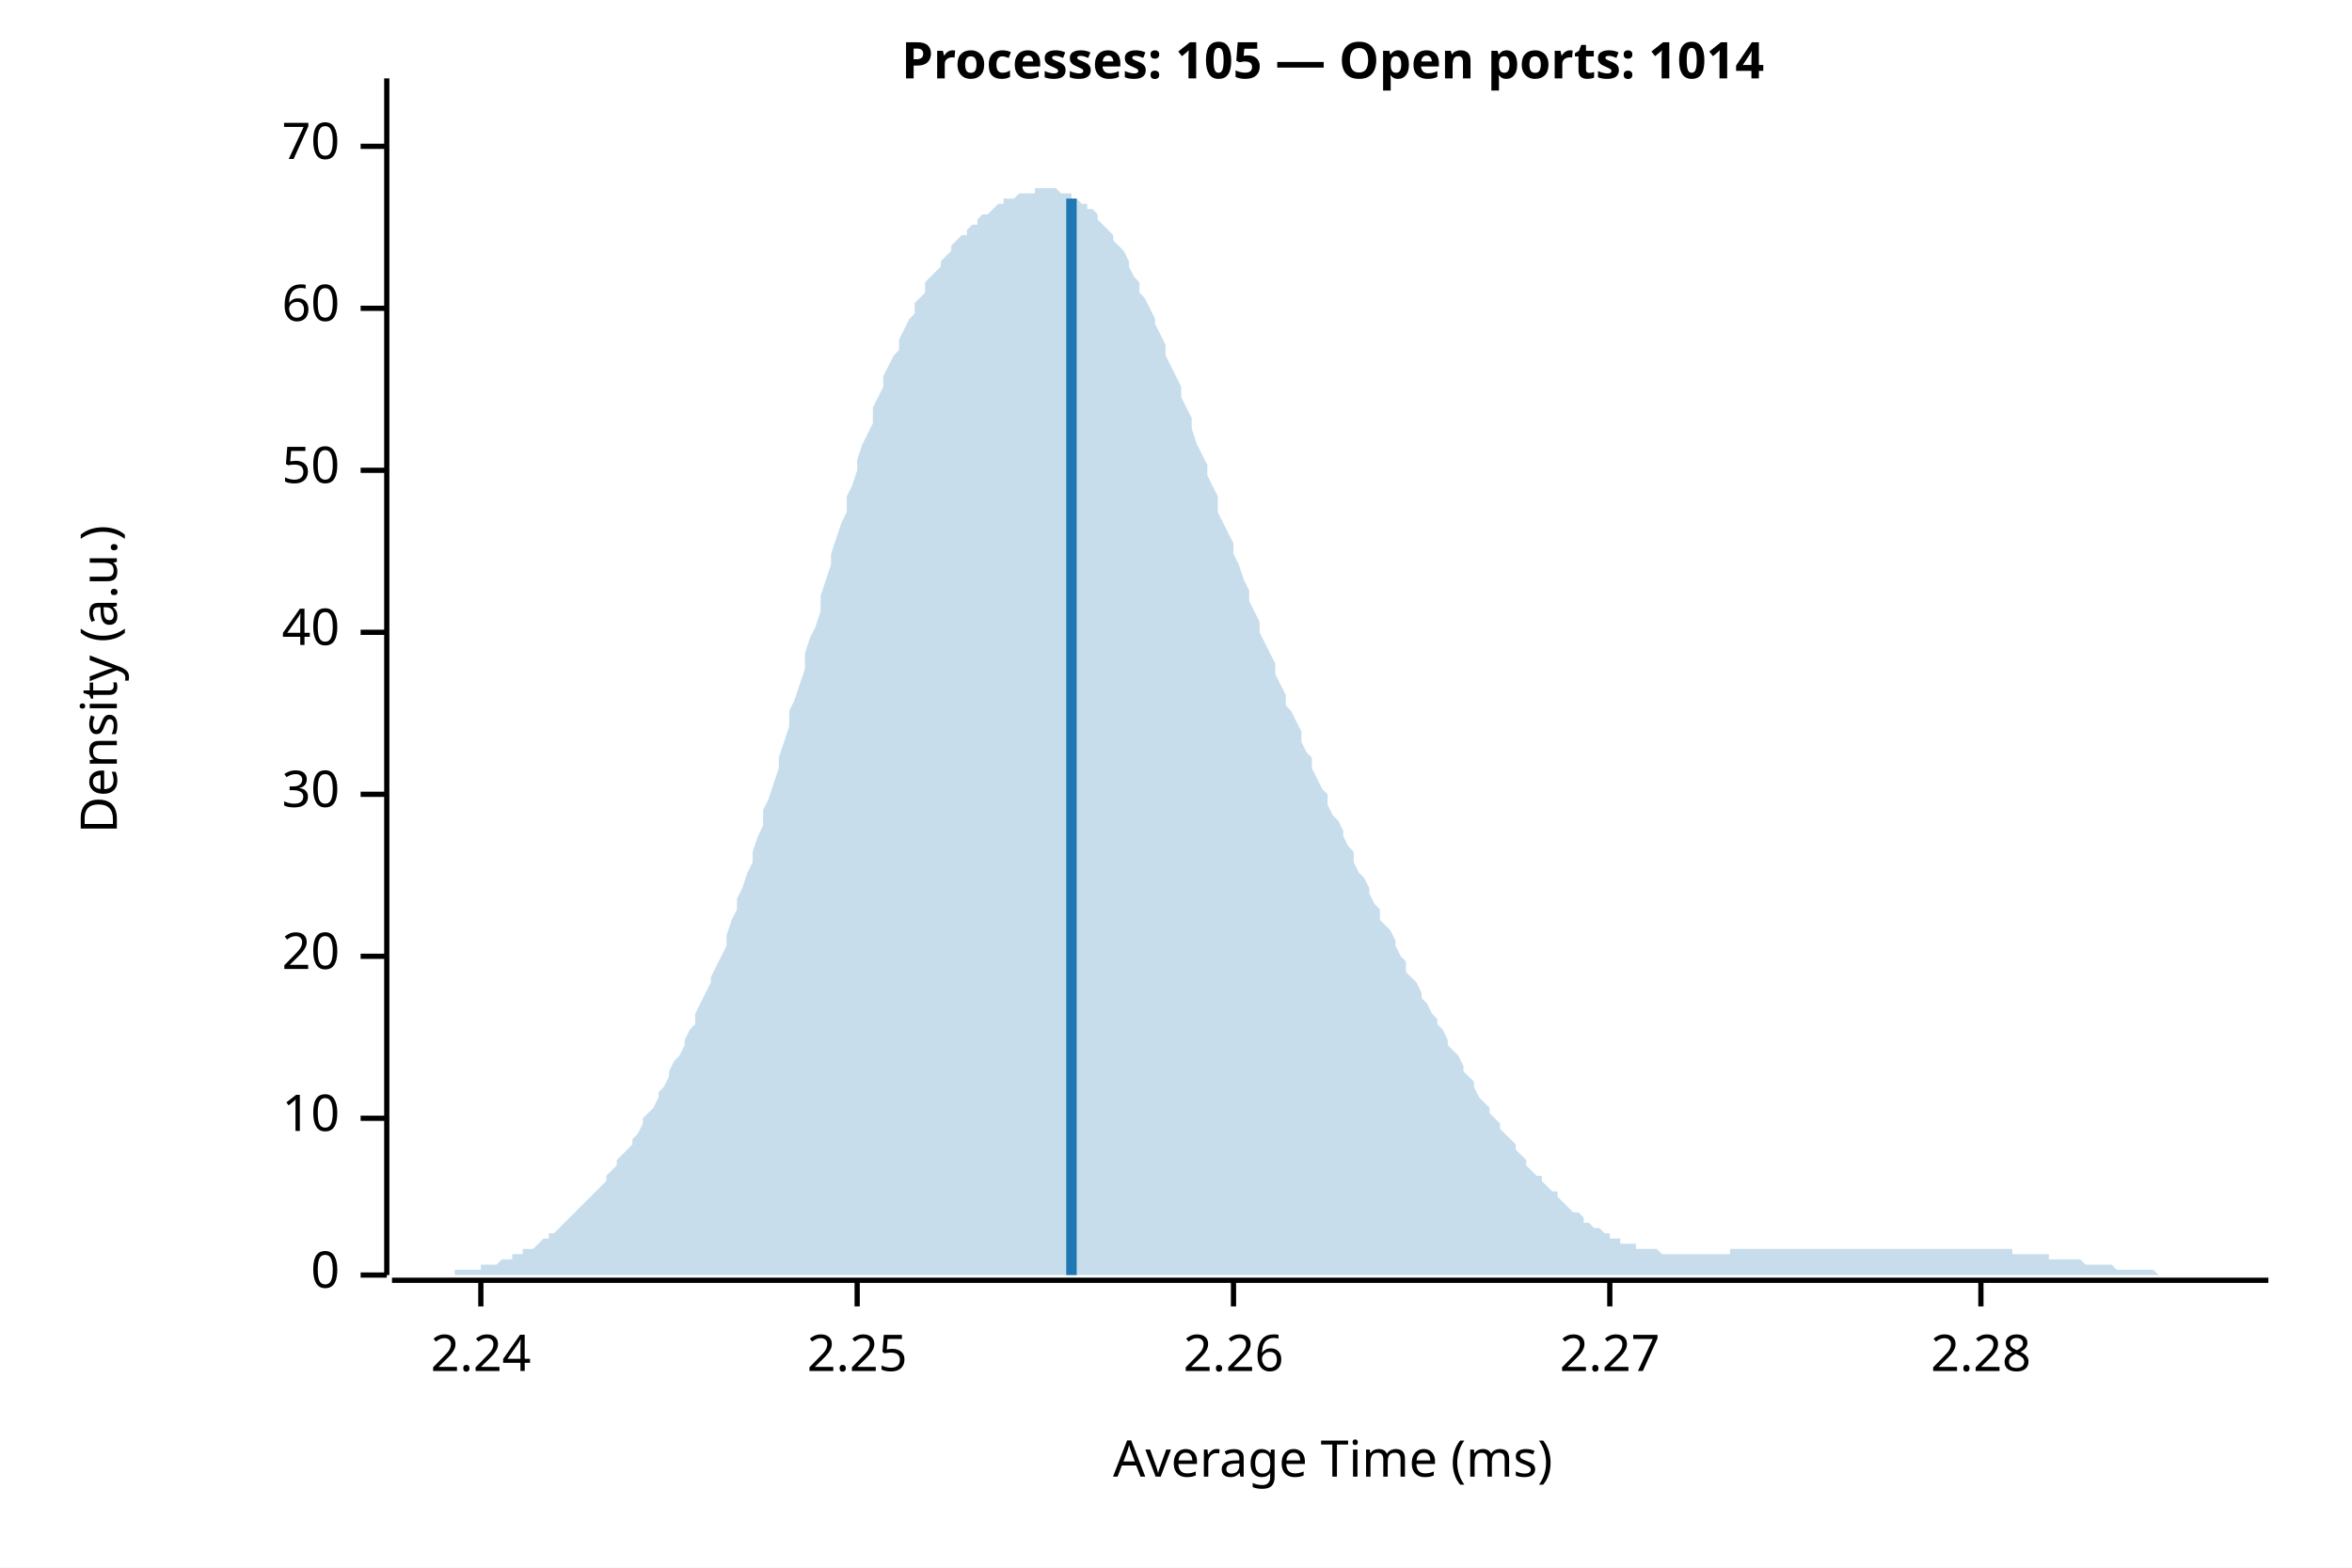
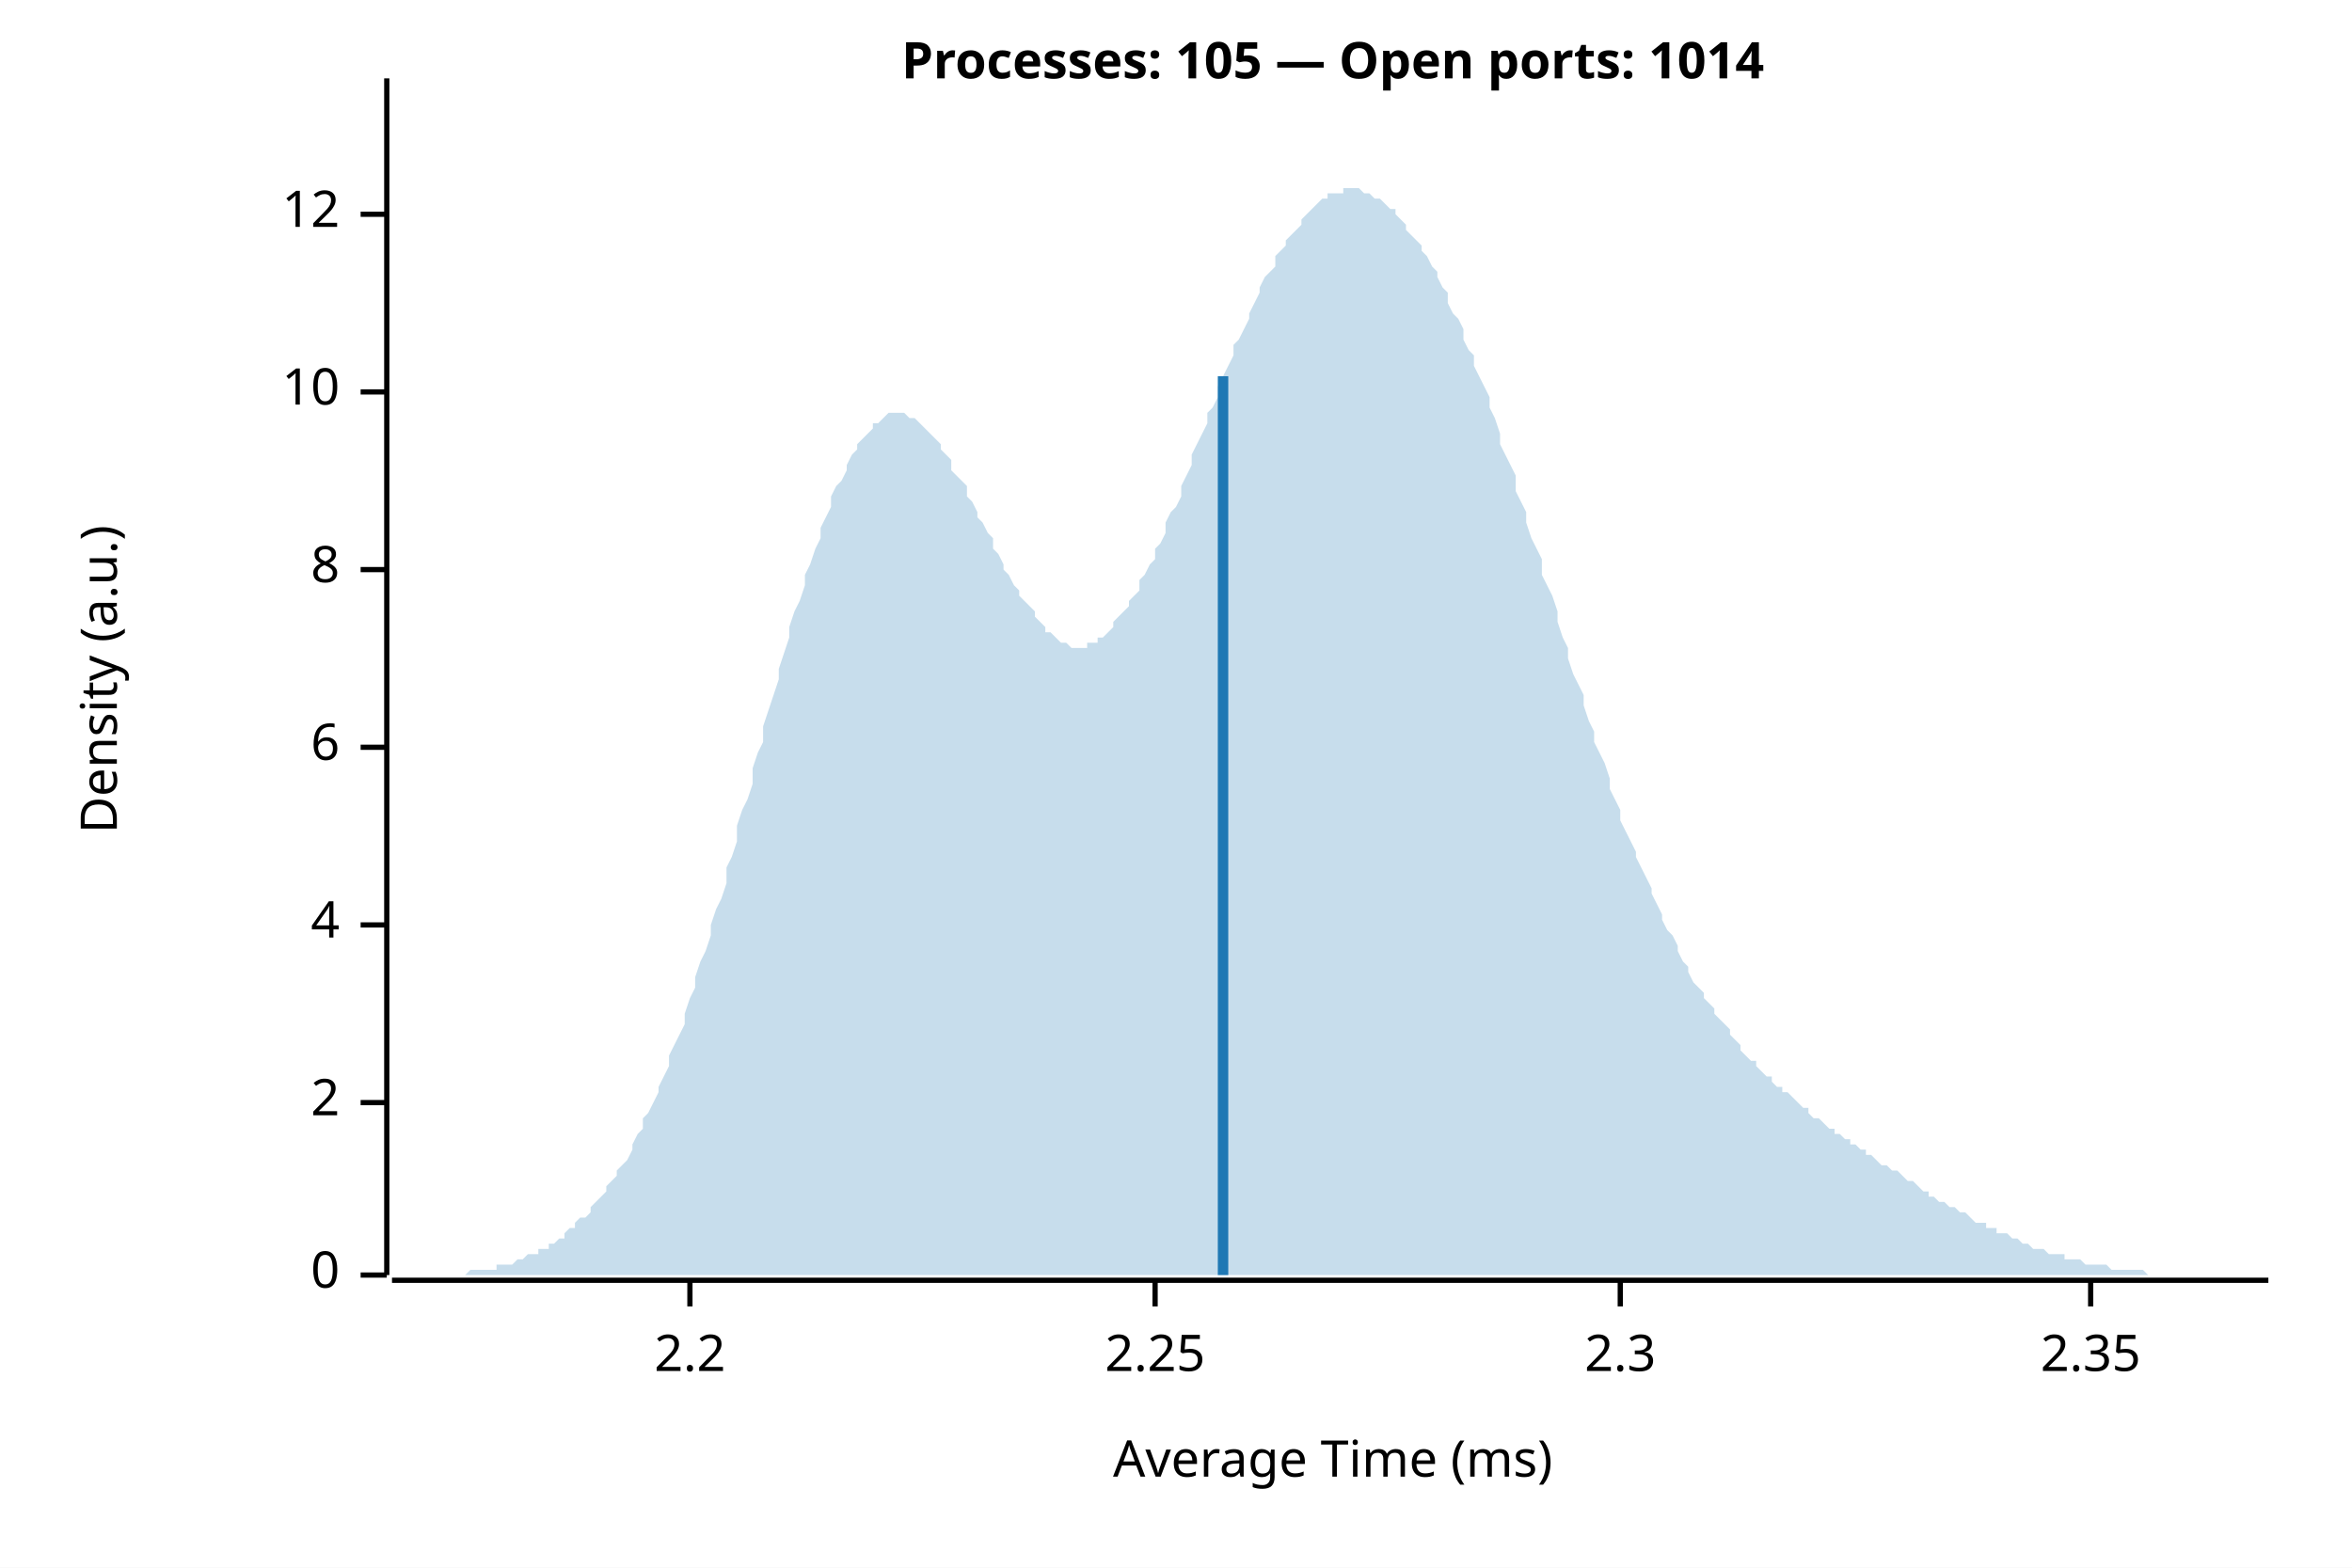
<svg xmlns="http://www.w3.org/2000/svg" width="450" height="300" viewBox="0 0 450 300">
  <rect width="100%" height="100%" fill="white" />
  <text x="255" y="15" font-weight="bold" text-anchor="middle" font-family="sans-serif" font-size="9.677" opacity="1" fill="#000000">Processes: 105 — Open ports: 1014</text>
  <text x="15" y="130" dy="0.76em" text-anchor="middle" font-family="sans-serif" font-size="9.677" opacity="1" fill="#000000" transform="rotate(270, 15, 130)">
Density (a.u.)
</text>
  <text x="255" y="285" dy="-0.5ex" text-anchor="middle" font-family="sans-serif" font-size="9.677" opacity="1" fill="#000000">
Average Time (ms)
</text>
  <polyline fill="none" opacity="1" stroke="#000000" stroke-width="1" points="74,15 74,244 " />
  <text x="65" y="244" dy="0.5ex" text-anchor="end" font-family="sans-serif" font-size="9.677" opacity="1" fill="#000000">
0
</text>
  <polyline fill="none" opacity="1" stroke="#000000" stroke-width="1" points="69,244 74,244 " />
-   <text x="65" y="214" dy="0.5ex" text-anchor="end" font-family="sans-serif" font-size="9.677" opacity="1" fill="#000000">
+   <text x="65" y="211" dy="0.5ex" text-anchor="end" font-family="sans-serif" font-size="9.677" opacity="1" fill="#000000">
+ 2
+ </text>
+   <polyline fill="none" opacity="1" stroke="#000000" stroke-width="1" points="69,211 74,211 " />
+   <text x="65" y="177" dy="0.5ex" text-anchor="end" font-family="sans-serif" font-size="9.677" opacity="1" fill="#000000">
+ 4
+ </text>
+   <polyline fill="none" opacity="1" stroke="#000000" stroke-width="1" points="69,177 74,177 " />
+   <text x="65" y="143" dy="0.5ex" text-anchor="end" font-family="sans-serif" font-size="9.677" opacity="1" fill="#000000">
+ 6
+ </text>
+   <polyline fill="none" opacity="1" stroke="#000000" stroke-width="1" points="69,143 74,143 " />
+   <text x="65" y="109" dy="0.5ex" text-anchor="end" font-family="sans-serif" font-size="9.677" opacity="1" fill="#000000">
+ 8
+ </text>
+   <polyline fill="none" opacity="1" stroke="#000000" stroke-width="1" points="69,109 74,109 " />
+   <text x="65" y="75" dy="0.5ex" text-anchor="end" font-family="sans-serif" font-size="9.677" opacity="1" fill="#000000">
10
</text>
-   <polyline fill="none" opacity="1" stroke="#000000" stroke-width="1" points="69,214 74,214 " />
-   <text x="65" y="183" dy="0.5ex" text-anchor="end" font-family="sans-serif" font-size="9.677" opacity="1" fill="#000000">
- 20
+   <polyline fill="none" opacity="1" stroke="#000000" stroke-width="1" points="69,75 74,75 " />
+   <text x="65" y="41" dy="0.5ex" text-anchor="end" font-family="sans-serif" font-size="9.677" opacity="1" fill="#000000">
+ 12
</text>
-   <polyline fill="none" opacity="1" stroke="#000000" stroke-width="1" points="69,183 74,183 " />
-   <text x="65" y="152" dy="0.5ex" text-anchor="end" font-family="sans-serif" font-size="9.677" opacity="1" fill="#000000">
- 30
+   <polyline fill="none" opacity="1" stroke="#000000" stroke-width="1" points="69,41 74,41 " />
+   <polyline fill="none" opacity="1" stroke="#000000" stroke-width="1" points="75,245 434,245 " />
+   <text x="132" y="255" dy="0.76em" text-anchor="middle" font-family="sans-serif" font-size="9.677" opacity="1" fill="#000000">
+ 2.2
</text>
-   <polyline fill="none" opacity="1" stroke="#000000" stroke-width="1" points="69,152 74,152 " />
-   <text x="65" y="121" dy="0.5ex" text-anchor="end" font-family="sans-serif" font-size="9.677" opacity="1" fill="#000000">
- 40
- </text>
-   <polyline fill="none" opacity="1" stroke="#000000" stroke-width="1" points="69,121 74,121 " />
-   <text x="65" y="90" dy="0.5ex" text-anchor="end" font-family="sans-serif" font-size="9.677" opacity="1" fill="#000000">
- 50
- </text>
-   <polyline fill="none" opacity="1" stroke="#000000" stroke-width="1" points="69,90 74,90 " />
-   <text x="65" y="59" dy="0.5ex" text-anchor="end" font-family="sans-serif" font-size="9.677" opacity="1" fill="#000000">
- 60
- </text>
-   <polyline fill="none" opacity="1" stroke="#000000" stroke-width="1" points="69,59 74,59 " />
-   <text x="65" y="28" dy="0.5ex" text-anchor="end" font-family="sans-serif" font-size="9.677" opacity="1" fill="#000000">
- 70
- </text>
-   <polyline fill="none" opacity="1" stroke="#000000" stroke-width="1" points="69,28 74,28 " />
-   <polyline fill="none" opacity="1" stroke="#000000" stroke-width="1" points="75,245 434,245 " />
-   <text x="92" y="255" dy="0.76em" text-anchor="middle" font-family="sans-serif" font-size="9.677" opacity="1" fill="#000000">
- 2.24
- </text>
-   <polyline fill="none" opacity="1" stroke="#000000" stroke-width="1" points="92,245 92,250 " />
-   <text x="164" y="255" dy="0.76em" text-anchor="middle" font-family="sans-serif" font-size="9.677" opacity="1" fill="#000000">
+   <polyline fill="none" opacity="1" stroke="#000000" stroke-width="1" points="132,245 132,250 " />
+   <text x="221" y="255" dy="0.76em" text-anchor="middle" font-family="sans-serif" font-size="9.677" opacity="1" fill="#000000">
2.25
</text>
-   <polyline fill="none" opacity="1" stroke="#000000" stroke-width="1" points="164,245 164,250 " />
-   <text x="236" y="255" dy="0.76em" text-anchor="middle" font-family="sans-serif" font-size="9.677" opacity="1" fill="#000000">
- 2.26
+   <polyline fill="none" opacity="1" stroke="#000000" stroke-width="1" points="221,245 221,250 " />
+   <text x="310" y="255" dy="0.76em" text-anchor="middle" font-family="sans-serif" font-size="9.677" opacity="1" fill="#000000">
+ 2.3
</text>
-   <polyline fill="none" opacity="1" stroke="#000000" stroke-width="1" points="236,245 236,250 " />
-   <text x="308" y="255" dy="0.76em" text-anchor="middle" font-family="sans-serif" font-size="9.677" opacity="1" fill="#000000">
- 2.27
+   <polyline fill="none" opacity="1" stroke="#000000" stroke-width="1" points="310,245 310,250 " />
+   <text x="400" y="255" dy="0.76em" text-anchor="middle" font-family="sans-serif" font-size="9.677" opacity="1" fill="#000000">
+ 2.35
</text>
-   <polyline fill="none" opacity="1" stroke="#000000" stroke-width="1" points="308,245 308,250 " />
-   <text x="379" y="255" dy="0.76em" text-anchor="middle" font-family="sans-serif" font-size="9.677" opacity="1" fill="#000000">
- 2.28
- </text>
-   <polyline fill="none" opacity="1" stroke="#000000" stroke-width="1" points="379,245 379,250 " />
-   <polygon opacity="0.25" fill="#1F78B4" points="75,244 75,244 76,244 77,244 77,244 78,244 79,244 80,244 80,244 81,244 82,244 82,244 83,244 84,244 85,244 85,244 86,244 87,244 87,243 88,243 89,243 90,243 90,243 91,243 92,243 92,242 93,242 94,242 95,242 95,242 96,241 97,241 98,241 98,240 99,240 100,240 100,239 101,239 102,239 103,238 103,238 104,237 105,237 105,236 106,236 107,235 108,234 108,234 109,233 110,232 110,232 111,231 112,230 113,229 113,229 114,228 115,227 116,226 116,225 117,224 118,223 118,222 119,221 120,220 121,219 121,218 122,217 123,215 123,214 124,213 125,212 126,210 126,209 127,208 128,206 128,205 129,203 130,202 131,200 131,199 132,197 133,196 133,194 134,192 135,190 136,188 136,187 137,185 138,183 139,181 139,179 140,176 141,174 141,172 142,170 143,167 144,165 144,163 145,160 146,158 146,155 147,153 148,150 149,147 149,145 150,142 151,139 151,136 152,134 153,131 154,128 154,125 155,122 156,120 157,117 157,114 158,111 159,108 159,106 160,103 161,100 162,98 162,95 163,93 164,90 164,88 165,85 166,83 167,81 167,78 168,76 169,74 169,72 170,70 171,68 172,67 172,65 173,63 174,61 175,60 175,58 176,57 177,56 177,54 178,53 179,52 180,51 180,50 181,49 182,48 182,47 183,46 184,45 185,45 185,44 186,43 187,43 187,42 188,41 189,41 190,40 190,40 191,39 192,39 192,38 193,38 194,38 195,37 195,37 196,37 197,37 198,37 198,36 199,36 200,36 200,36 201,36 202,36 203,37 203,37 204,37 205,37 205,38 206,38 207,39 208,39 208,40 209,40 210,41 210,42 211,43 212,44 213,45 213,46 214,47 215,48 216,50 216,51 217,53 218,54 218,56 219,57 220,59 221,61 221,62 222,64 223,66 223,68 224,70 225,72 226,74 226,76 227,78 228,80 228,82 229,85 230,87 231,89 231,91 232,93 233,95 233,98 234,100 235,102 236,104 236,106 237,108 238,111 239,113 239,115 240,117 241,119 241,121 242,123 243,125 244,127 244,129 245,131 246,133 246,135 247,136 248,138 249,140 249,142 250,144 251,145 251,147 252,149 253,151 254,152 254,154 255,156 256,157 257,159 257,160 258,162 259,163 259,165 260,167 261,168 262,170 262,171 263,173 264,174 264,176 265,177 266,178 267,180 267,181 268,183 269,184 269,186 270,187 271,188 272,190 272,191 273,192 274,194 275,195 275,196 276,197 277,199 277,200 278,201 279,202 280,204 280,205 281,206 282,207 282,208 283,210 284,211 285,212 285,213 286,214 287,215 287,216 288,217 289,218 290,219 290,220 291,221 292,222 292,223 293,224 294,225 295,225 295,226 296,227 297,228 298,228 298,229 299,230 300,231 300,231 301,232 302,232 303,233 303,234 304,234 305,235 305,235 306,235 307,236 308,236 308,237 309,237 310,237 310,238 311,238 312,238 313,238 313,239 314,239 315,239 316,239 316,239 317,239 318,240 318,240 319,240 320,240 321,240 321,240 322,240 323,240 323,240 324,240 325,240 326,240 326,240 327,240 328,240 328,240 329,240 330,240 331,240 331,239 332,239 333,239 333,239 334,239 335,239 336,239 336,239 337,239 338,239 339,239 339,239 340,239 341,239 341,239 342,239 343,239 344,239 344,239 345,239 346,239 346,239 347,239 348,239 349,239 349,239 350,239 351,239 351,239 352,239 353,239 354,239 354,239 355,239 356,239 357,239 357,239 358,239 359,239 359,239 360,239 361,239 362,239 362,239 363,239 364,239 364,239 365,239 366,239 367,239 367,239 368,239 369,239 369,239 370,239 371,239 372,239 372,239 373,239 374,239 375,239 375,239 376,239 377,239 377,239 378,239 379,239 380,239 380,239 381,239 382,239 382,239 383,239 384,239 385,239 385,240 386,240 387,240 387,240 388,240 389,240 390,240 390,240 391,240 392,240 392,241 393,241 394,241 395,241 395,241 396,241 397,241 398,241 398,241 399,242 400,242 400,242 401,242 402,242 403,242 403,242 404,242 405,243 405,243 406,243 407,243 408,243 408,243 409,243 410,243 410,243 411,243 412,243 413,244 413,244 414,244 415,244 416,244 416,244 417,244 418,244 418,244 419,244 420,244 421,244 421,244 422,244 423,244 423,244 424,244 425,244 426,244 426,244 427,244 428,244 428,244 429,244 430,244 431,244 431,244 432,244 433,244 434,244 434,244 75,244 " />
-   <polyline fill="none" opacity="1" stroke="#1F78B4" stroke-width="2" points="205,244 205,38 " />
+   <polyline fill="none" opacity="1" stroke="#000000" stroke-width="1" points="400,245 400,250 " />
+   <polygon opacity="0.25" fill="#1F78B4" points="75,244 75,244 76,244 77,244 77,244 78,244 79,244 80,244 80,244 81,244 82,244 82,244 83,244 84,244 85,244 85,244 86,244 87,244 87,244 88,244 89,244 90,243 90,243 91,243 92,243 92,243 93,243 94,243 95,243 95,242 96,242 97,242 98,242 98,242 99,241 100,241 100,241 101,240 102,240 103,240 103,239 104,239 105,239 105,238 106,238 107,237 108,237 108,236 109,235 110,235 110,234 111,233 112,233 113,232 113,231 114,230 115,229 116,228 116,227 117,226 118,225 118,224 119,223 120,222 121,220 121,219 122,217 123,216 123,214 124,213 125,211 126,209 126,208 127,206 128,204 128,202 129,200 130,198 131,196 131,194 132,191 133,189 133,187 134,184 135,182 136,179 136,177 137,174 138,172 139,169 139,166 140,164 141,161 141,158 142,155 143,153 144,150 144,147 145,144 146,142 146,139 147,136 148,133 149,130 149,128 150,125 151,122 151,120 152,117 153,115 154,112 154,110 155,108 156,105 157,103 157,101 158,99 159,97 159,95 160,93 161,92 162,90 162,89 163,87 164,86 164,85 165,84 166,83 167,82 167,81 168,81 169,80 169,80 170,79 171,79 172,79 172,79 173,79 174,80 175,80 175,80 176,81 177,82 177,82 178,83 179,84 180,85 180,86 181,87 182,88 182,90 183,91 184,92 185,93 185,95 186,96 187,98 187,99 188,100 189,102 190,103 190,105 191,106 192,108 192,109 193,110 194,112 195,113 195,114 196,115 197,116 198,117 198,118 199,119 200,120 200,121 201,121 202,122 203,123 203,123 204,123 205,124 205,124 206,124 207,124 208,124 208,123 209,123 210,123 210,122 211,122 212,121 213,120 213,119 214,118 215,117 216,116 216,115 217,114 218,113 218,111 219,110 220,108 221,107 221,105 222,104 223,102 223,100 224,98 225,97 226,95 226,93 227,91 228,89 228,87 229,85 230,83 231,81 231,79 232,78 233,76 233,74 234,72 235,70 236,68 236,66 237,65 238,63 239,61 239,60 240,58 241,56 241,55 242,53 243,52 244,51 244,49 245,48 246,47 246,46 247,45 248,44 249,43 249,42 250,41 251,40 251,40 252,39 253,38 254,38 254,37 255,37 256,37 257,37 257,36 258,36 259,36 259,36 260,36 261,37 262,37 262,37 263,38 264,38 264,38 265,39 266,40 267,40 267,41 268,42 269,43 269,44 270,45 271,46 272,47 272,48 273,49 274,51 275,52 275,53 276,55 277,56 277,58 278,60 279,61 280,63 280,65 281,67 282,68 282,70 283,72 284,74 285,76 285,78 286,80 287,83 287,85 288,87 289,89 290,91 290,94 291,96 292,98 292,100 293,103 294,105 295,107 295,110 296,112 297,114 298,117 298,119 299,122 300,124 300,126 301,129 302,131 303,133 303,135 304,138 305,140 305,142 306,144 307,146 308,149 308,151 309,153 310,155 310,157 311,159 312,161 313,163 313,164 314,166 315,168 316,170 316,171 317,173 318,175 318,176 319,178 320,179 321,181 321,182 322,184 323,185 323,186 324,188 325,189 326,190 326,191 327,192 328,193 328,194 329,195 330,196 331,197 331,198 332,199 333,200 333,201 334,202 335,203 336,203 336,204 337,205 338,206 339,206 339,207 340,208 341,208 341,209 342,209 343,210 344,211 344,211 345,212 346,212 346,213 347,214 348,214 349,215 349,215 350,216 351,216 351,217 352,217 353,218 354,218 354,219 355,219 356,220 357,220 357,221 358,221 359,222 359,222 360,223 361,223 362,224 362,224 363,224 364,225 364,225 365,226 366,226 367,227 367,227 368,228 369,228 369,229 370,229 371,230 372,230 372,230 373,231 374,231 375,232 375,232 376,232 377,233 377,233 378,234 379,234 380,234 380,235 381,235 382,235 382,236 383,236 384,236 385,237 385,237 386,237 387,238 387,238 388,238 389,239 390,239 390,239 391,239 392,240 392,240 393,240 394,240 395,240 395,241 396,241 397,241 398,241 398,241 399,242 400,242 400,242 401,242 402,242 403,242 403,242 404,243 405,243 405,243 406,243 407,243 408,243 408,243 409,243 410,243 410,243 411,244 412,244 413,244 413,244 414,244 415,244 416,244 416,244 417,244 418,244 418,244 419,244 420,244 421,244 421,244 422,244 423,244 423,244 424,244 425,244 426,244 426,244 427,244 428,244 428,244 429,244 430,244 431,244 431,244 432,244 433,244 434,244 434,244 75,244 " />
+   <polyline fill="none" opacity="1" stroke="#1F78B4" stroke-width="2" points="234,244 234,72 " />
</svg>
